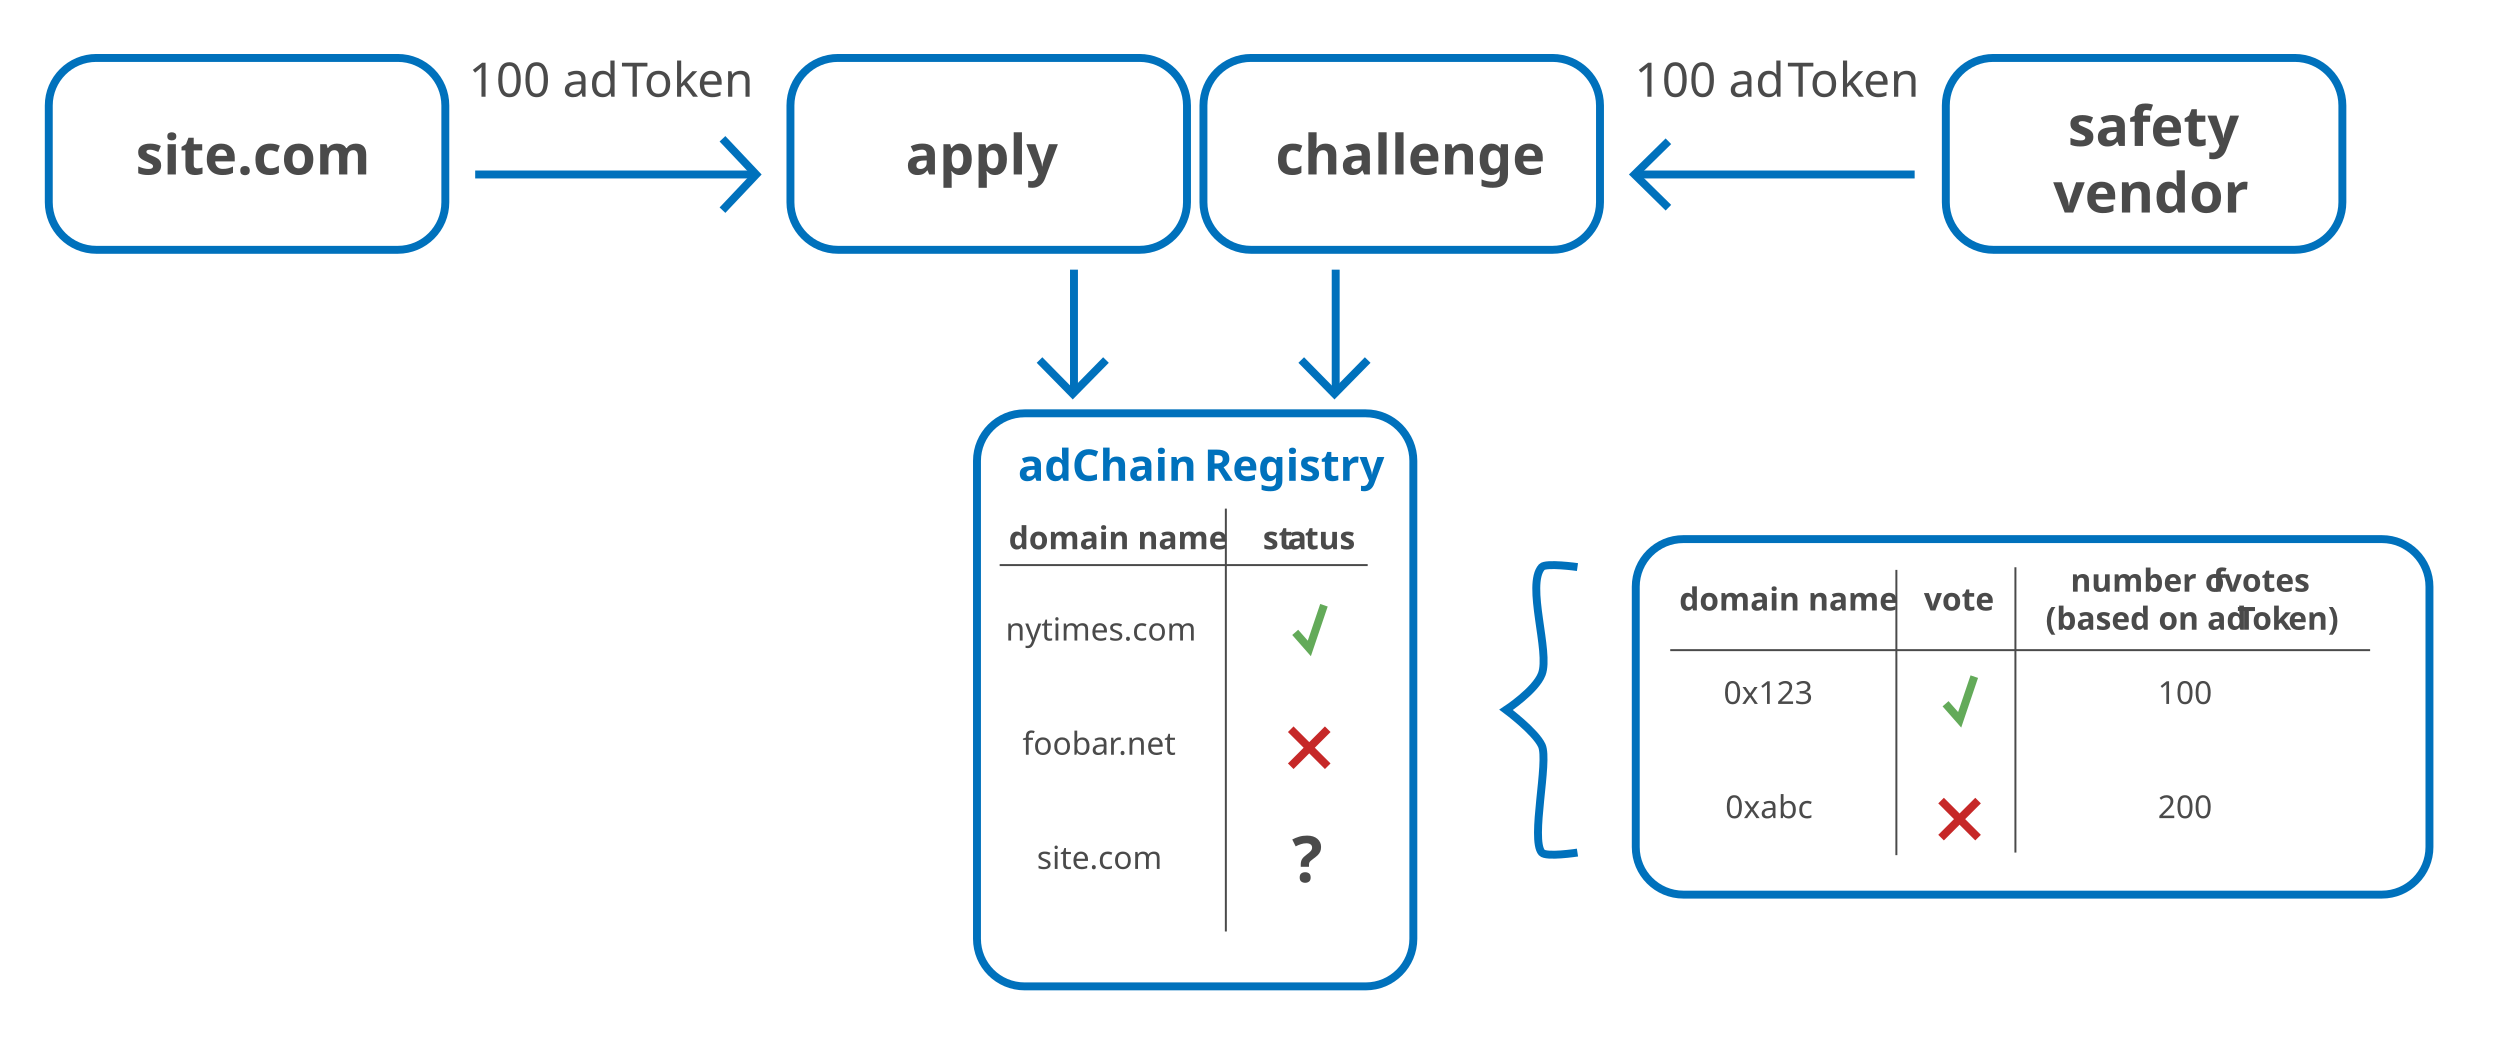
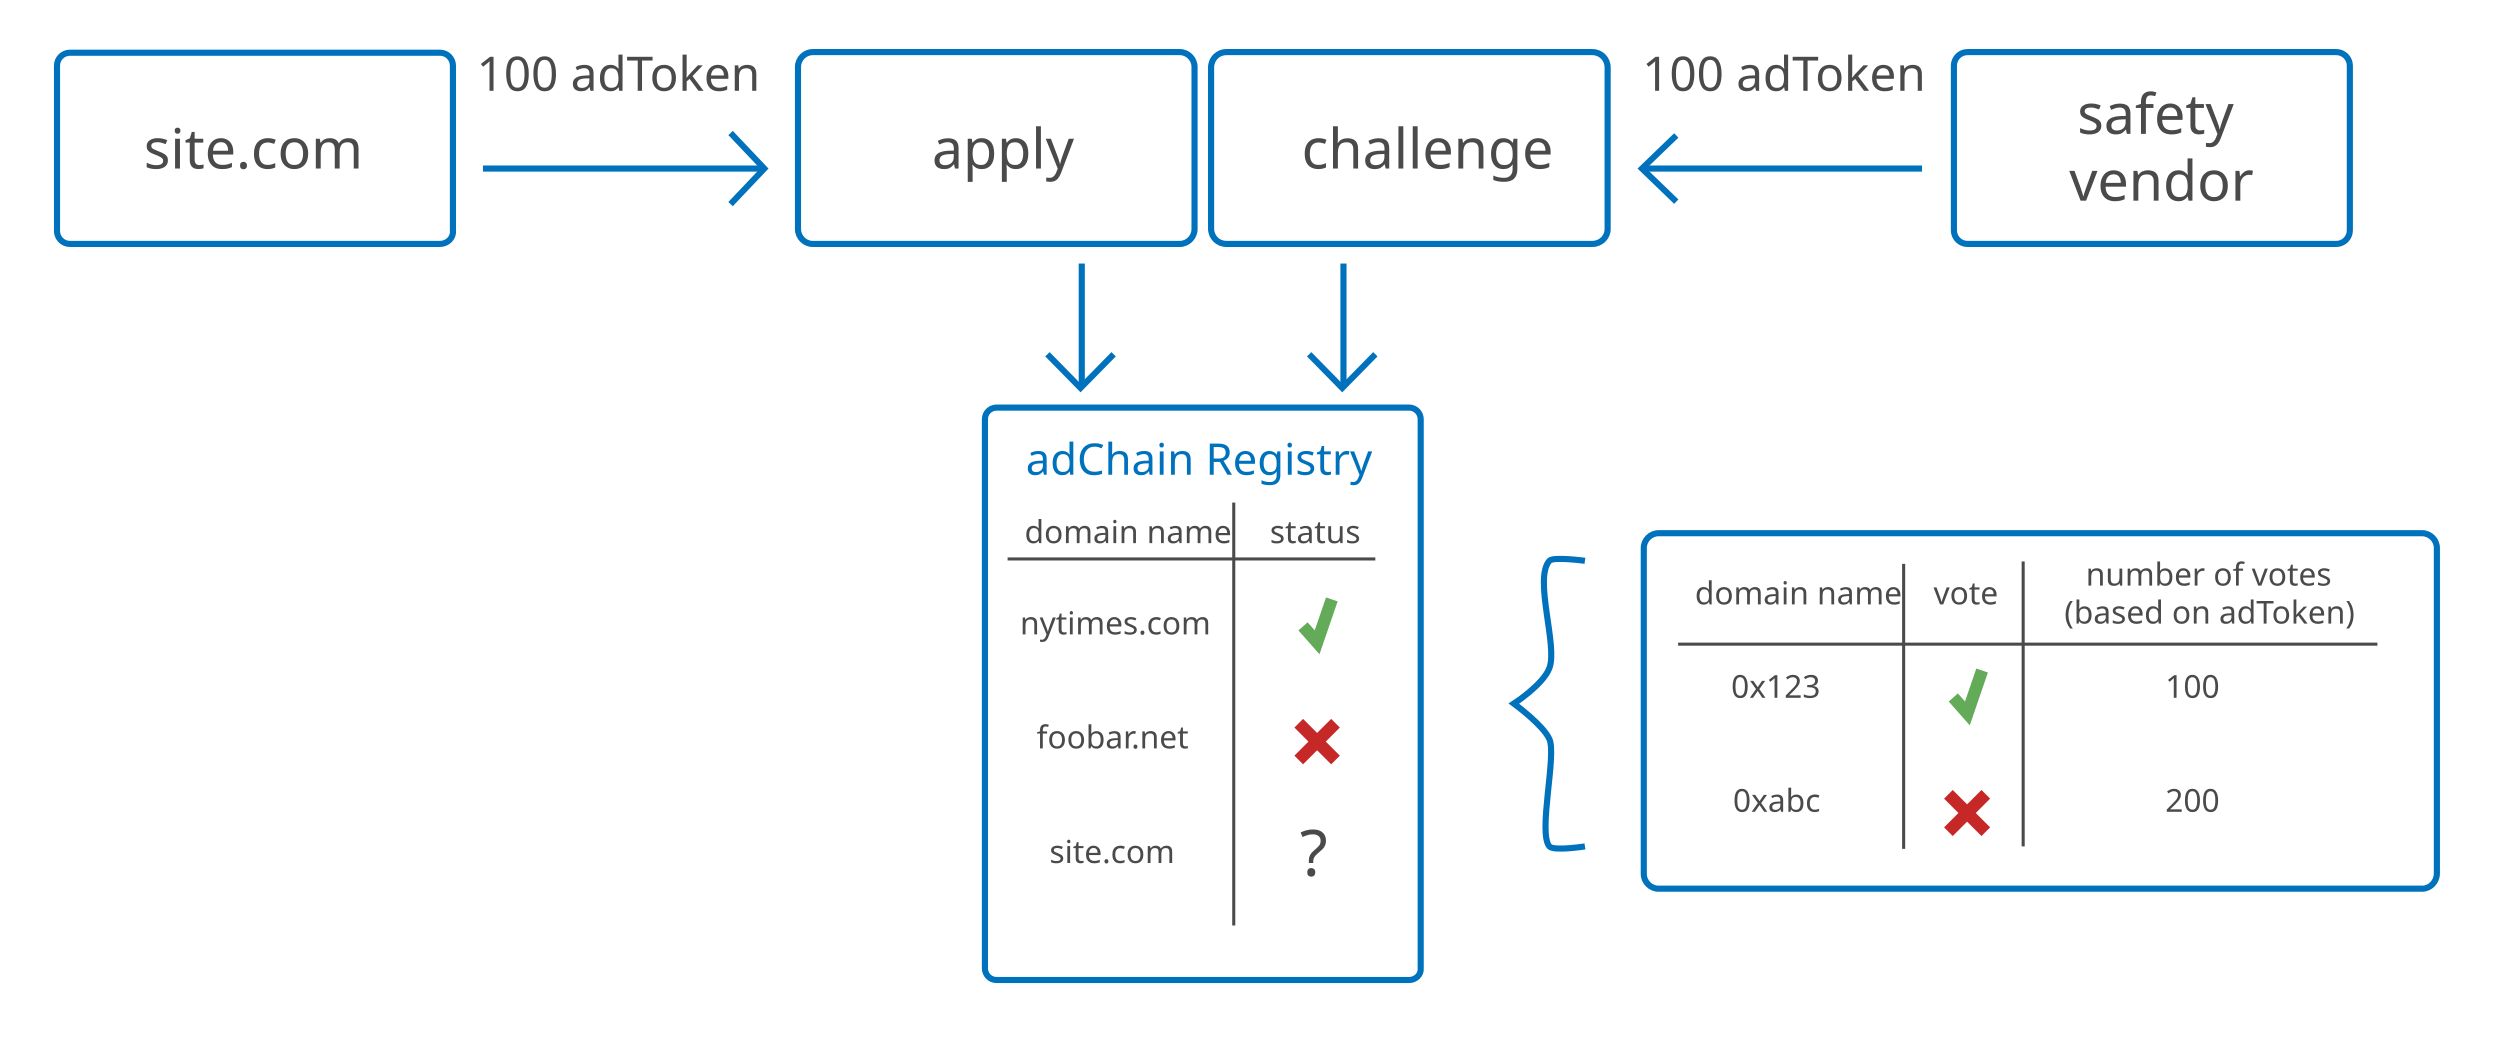
- <svg xmlns="http://www.w3.org/2000/svg" id="Layer_1" data-name="Layer 1" viewBox="0 0 630.44 263.82">
-   <defs>
-     <style>.cls-1,.cls-10,.cls-8,.cls-9{fill:none;stroke-miterlimit:10;}.cls-1{stroke:#0071BC;}.cls-1,.cls-10,.cls-9{stroke-width:2px;}.cls-2{font-size:14px;}.cls-11,.cls-2,.cls-3,.cls-6,.cls-7{fill:#4a4a4a;}.cls-11,.cls-2,.cls-3,.cls-5,.cls-6,.cls-7{font-family:Avenir Next;}.cls-11,.cls-2,.cls-5,.cls-6{font-weight:700;}.cls-3{font-size:12px;}.cls-4{letter-spacing:-1px;}.cls-5{font-size:11px;fill:#0071BC;}.cls-6,.cls-7{font-size:8px;}.cls-8{stroke:#4a4a4a;stroke-width:0.5px;}.cls-9{stroke:#63aa59;}.cls-10{stroke:#c62828;}.cls-11{font-size:16.16px;}.cls-12{white-space:pre;}</style>
-   </defs>
-   <rect class="cls-1" x="12.3" y="14.61" width="100" height="48.39" rx="12" ry="12" />
-   <rect class="cls-1" x="199.33" y="14.61" width="100" height="48.39" rx="12" ry="12" />
-   <rect class="cls-1" x="303.48" y="14.61" width="100" height="48.39" rx="12" ry="12" />
-   <rect class="cls-1" x="490.69" y="14.61" width="100" height="48.39" rx="12" ry="12" />
-   <rect class="cls-1" x="246.37" y="104.23" width="110.04" height="144.51" rx="12" ry="12" />
-   <path class="cls-1" d="M397.8,143s-8-1.12-9,0c-4,4.44,2.13,21.45,0,27-1.58,4.13-9,9-9,9s7.37,5.48,9,9c1.83,4-2.88,23.71,0,27,1.07,1.22,9,0,9,0" />
-   <rect class="cls-1" x="412.5" y="135.95" width="200.15" height="89.65" rx="12" ry="12" />
-   <line class="cls-1" x1="190.83" y1="44" x2="119.83" y2="44" />
-   <polyline class="cls-1" points="182.19 53 190.69 44 182.19 35" />
-   <line class="cls-1" x1="412.83" y1="44" x2="482.83" y2="44" />
-   <polyline class="cls-1" points="420.73 52.38 412.2 44 420.73 35.62" />
-   <line class="cls-1" x1="270.83" y1="99" x2="270.83" y2="68" />
-   <polyline class="cls-1" points="278.9 90.79 270.52 99.31 262.14 90.79" />
-   <text class="cls-2" transform="translate(34.22 44)">site.com</text>
-   <text class="cls-2" transform="translate(228.36 44)">apply</text>
-   <text class="cls-2" transform="translate(321.65 44)">challenge</text>
-   <text class="cls-2" transform="translate(521.48 36.8)">safety<tspan x="-3.72" y="16.8">vendor</tspan>
+ <svg xmlns="http://www.w3.org/2000/svg" version="1.1" id="Layer_1" x="0px" y="0px" viewBox="0 0 407.9 170.1" style="enable-background:new 0 0 407.9 170.1;" xml:space="preserve">
+   <style type="text/css">
+ 	.st0{fill:#FAFAFA;}
+ 	.st1{fill:#424242;}
+ 	.st2{fill:none;stroke:url(#SVGID_1_);stroke-width:2;stroke-miterlimit:10;}
+ 	.st3{fill:#E0E0E0;}
+ 	.st4{fill:none;stroke:url(#SVGID_2_);stroke-miterlimit:10;}
+ 	.st5{fill:none;stroke:url(#SVGID_3_);stroke-width:2;stroke-miterlimit:10;}
+ 	.st6{fill:none;stroke:url(#SVGID_4_);stroke-miterlimit:10;}
+ 	.st7{fill:none;stroke:#0071BC;stroke-miterlimit:10;}
+ 	.st8{fill:none;stroke:#0071BC;stroke-width:2;stroke-miterlimit:10;}
+ 	.st9{fill:#4A4A4A;}
+ 	.st10{fill:#0071BC;}
+ 	.st11{fill:none;stroke:#4A4A4A;stroke-width:0.5;stroke-miterlimit:10;}
+ 	.st12{fill:none;stroke:#63AA59;stroke-width:2;stroke-miterlimit:10;}
+ 	.st13{fill:none;stroke:#C62828;stroke-width:2;stroke-miterlimit:10;}
+ 	.st14{fill:none;stroke:url(#SVGID_5_);stroke-miterlimit:10;}
+ 	.st15{fill:none;stroke:#BDBDBD;stroke-miterlimit:10;}
+ 	.st16{fill:none;stroke:url(#SVGID_6_);stroke-width:2;stroke-miterlimit:10;}
+ 	.st17{fill:none;stroke:url(#SVGID_7_);stroke-width:2;stroke-miterlimit:10;}
+ 	.st18{fill:none;stroke:url(#SVGID_8_);stroke-miterlimit:10;}
+ 	.st19{fill:none;stroke:url(#SVGID_9_);stroke-width:2;stroke-miterlimit:10;}
+ 	.st20{fill:none;stroke:url(#SVGID_10_);stroke-miterlimit:10;}
+ 	.st21{fill:none;stroke:url(#SVGID_11_);stroke-miterlimit:10;}
+ 	.st22{fill:none;stroke:url(#SVGID_12_);stroke-width:2;stroke-miterlimit:10;}
+ 	.st23{fill:none;stroke:url(#SVGID_13_);stroke-width:2;stroke-miterlimit:10;}
+ 	.st24{fill:none;stroke:url(#SVGID_14_);stroke-width:2;stroke-miterlimit:10;}
+ 	.st25{fill:none;stroke:url(#SVGID_15_);stroke-width:2;stroke-miterlimit:10;}
+ 	.st26{fill:none;stroke:url(#SVGID_16_);stroke-width:2;stroke-miterlimit:10;}
+ 	.st27{fill:none;stroke:url(#SVGID_17_);stroke-width:2;stroke-miterlimit:10;}
+ 	.st28{fill:none;stroke:url(#SVGID_18_);stroke-width:2;stroke-miterlimit:10;}
+ 	.st29{fill:none;stroke:url(#SVGID_19_);stroke-width:2;stroke-miterlimit:10;}
+ 	.st30{fill:#0A6AB8;}
+ 	.st31{fill:#1E4DA7;}
+ 	.st32{fill:url(#SVGID_22_);}
+ 	.st33{fill:url(#SVGID_23_);}
+ 	.st34{fill:url(#SVGID_24_);}
+ 	.st35{fill:url(#SVGID_25_);}
+ 	.st36{fill:url(#SVGID_26_);}
+ 	.st37{fill:url(#SVGID_27_);}
+ 	.st38{fill:url(#SVGID_28_);}
+ 	.st39{fill:url(#SVGID_29_);}
+ 	.st40{fill:url(#SVGID_30_);}
+ 	.st41{fill:url(#SVGID_31_);}
+ 	.st42{fill:url(#SVGID_32_);}
+ 	.st43{fill:url(#SVGID_33_);}
+ 	.st44{fill:url(#SVGID_34_);}
+ 	.st45{fill:url(#SVGID_35_);}
+ 	.st46{fill:url(#SVGID_36_);}
+ 	.st47{fill:url(#SVGID_37_);}
+ 	.st48{fill:url(#SVGID_38_);}
+ 	.st49{fill:url(#SVGID_39_);}
+ 	.st50{fill:url(#SVGID_40_);}
+ 	.st51{fill:url(#SVGID_41_);}
+ 	.st52{fill:url(#SVGID_42_);}
+ 	.st53{fill:url(#SVGID_43_);}
+ 	.st54{fill:url(#SVGID_44_);}
+ 	.st55{fill:url(#SVGID_45_);}
+ 	.st56{fill:url(#SVGID_46_);}
+ 	.st57{fill:url(#SVGID_47_);}
+ 	.st58{fill:url(#SVGID_48_);}
+ 	.st59{fill:url(#SVGID_49_);}
+ 	.st60{fill:url(#SVGID_50_);}
+ 	.st61{fill:url(#SVGID_51_);}
+ 	.st62{fill:url(#SVGID_52_);}
+ 	.st63{fill:url(#SVGID_53_);}
+ 	.st64{font-family:'TitilliumWeb-SemiBold';}
+ 	.st65{font-size:9.055px;}
+ 	.st66{font-family:'TitilliumWeb-Light';}
+ 	.st67{font-size:7.762px;}
+ 	.st68{font-family:'TitilliumWeb-Bold';}
+ 	.st69{font-size:7.115px;}
+ 	.st70{font-size:5.175px;}
+ 	.st71{font-family:'TitilliumWeb-Regular';}
+ 	.st72{font-family:'AvenirNext-Bold';}
+ 	.st73{font-size:10.454px;}
+ 	.st74{font-family:'AvenirNext-Medium';}
+ </style>
+   <path class="st7" d="M71.8,39.8H11.4c-1.2,0-2.1-1-2.1-2.1v-27c0-1.2,1-2.1,2.1-2.1h60.4c1.2,0,2.1,1,2.1,2.1v27  C74,38.8,73,39.8,71.8,39.8z" />
+   <path class="st7" d="M192.5,39.8h-59.9c-1.3,0-2.4-1.1-2.4-2.4V10.9c0-1.3,1.1-2.4,2.4-2.4h59.9c1.3,0,2.4,1.1,2.4,2.4v26.5  C194.9,38.7,193.8,39.8,192.5,39.8z" />
+   <path class="st7" d="M259.8,39.8h-59.7c-1.4,0-2.5-1.1-2.5-2.5V11c0-1.4,1.1-2.5,2.5-2.5h59.7c1.4,0,2.5,1.1,2.5,2.5v26.4  C262.3,38.7,261.2,39.8,259.8,39.8z" />
+   <path class="st7" d="M381.2,39.8h-60.2c-1.2,0-2.2-1-2.2-2.2V10.7c0-1.2,1-2.2,2.2-2.2h60.2c1.2,0,2.2,1,2.2,2.2v26.9  C383.4,38.8,382.4,39.8,381.2,39.8z" />
+   <path class="st7" d="M229.9,159.9h-67.3c-1.1,0-1.9-0.9-1.9-1.9V68.4c0-1.1,0.9-1.9,1.9-1.9h67.3c1.1,0,1.9,0.9,1.9,1.9V158  C231.9,159,231,159.9,229.9,159.9z" />
+   <path class="st7" d="M258.6,91.5c0,0-5.2-0.7-5.8,0c-2.6,2.9,1.4,13.9,0,17.5c-1,2.7-5.8,5.8-5.8,5.8s4.8,3.5,5.8,5.8  c1.2,2.6-1.9,15.3,0,17.5c0.7,0.8,5.8,0,5.8,0" />
+   <path class="st7" d="M395.2,145H270.6c-1.3,0-2.4-1.1-2.4-2.4V89.4c0-1.3,1.1-2.4,2.4-2.4h124.6c1.3,0,2.4,1.1,2.4,2.4v53.1  C397.6,143.9,396.5,145,395.2,145z" />
+   <g>
+     <line class="st7" x1="124.8" y1="27.5" x2="78.8" y2="27.5" />
+     <polyline class="st7" points="119.2,33.3 124.7,27.5 119.2,21.7  " />
+   </g>
+   <g>
+     <line class="st7" x1="268.4" y1="27.5" x2="313.6" y2="27.5" />
+     <polyline class="st7" points="273.5,32.9 267.9,27.5 273.5,22.1  " />
+   </g>
+   <line class="st7" x1="176.5" y1="63.1" x2="176.5" y2="43" />
+   <polyline class="st7" points="181.7,57.8 176.3,63.3 170.9,57.8 " />
+   <text transform="matrix(1 0 0 1 23.4628 27.4963)" class="st9 st64 st65">site.com</text>
+   <text transform="matrix(1 0 0 1 152.0538 27.4963)" class="st9 st64 st65">apply</text>
+   <text transform="matrix(1 0 0 1 212.3787 27.4963)" class="st9 st64 st65">challenge</text>
+   <text transform="matrix(1 0 0 1 338.9213 21.8397)">
+     <tspan x="0" y="0" class="st9 st64 st65">safety</tspan>
+     <tspan x="-1.3" y="10.9" class="st9 st64 st65">vendor</tspan>
  </text>
-   <text class="cls-3" transform="translate(412.2 24.39)">100 ad<tspan class="cls-4" x="38.54" y="0">T</tspan>
-     <tspan x="44.22" y="0">o</tspan>
-     <tspan x="51.54" y="0">k</tspan>
-     <tspan x="57.65" y="0">en</tspan>
-   </text>
-   <text class="cls-3" transform="translate(118.18 24.39)">100 ad<tspan class="cls-4" x="38.54" y="0">T</tspan>
-     <tspan x="44.22" y="0">o</tspan>
-     <tspan x="51.54" y="0">k</tspan>
-     <tspan x="57.65" y="0">en</tspan>
-   </text>
-   <line class="cls-1" x1="336.83" y1="99" x2="336.83" y2="68" />
-   <polyline class="cls-1" points="344.9 90.79 336.52 99.31 328.14 90.79" />
-   <text class="cls-5" transform="translate(256.7 121.24)">adChain <tspan x="46.91" y="0">R</tspan>
-     <tspan x="54.08" y="0">egistry</tspan>
-   </text>
-   <text class="cls-6" transform="translate(254.38 138.5)">domain name</text>
-   <text class="cls-6" transform="translate(318.46 138.5)">st<tspan x="6.27" y="0">a</tspan>
-     <tspan x="10.59" y="0">tus</tspan>
-   </text>
-   <text class="cls-7" transform="translate(253.58 161.52)">nytimes.com<tspan x="4.25" y="28.8">fooba</tspan>
-     <tspan x="25.92" y="28.8">r</tspan>
-     <tspan x="28.43" y="28.8">.net</tspan>
-     <tspan x="7.89" y="57.6">site.com</tspan>
-   </text>
-   <line class="cls-8" x1="309.13" y1="128.26" x2="309.13" y2="234.9" />
-   <line class="cls-8" x1="344.9" y1="142.5" x2="252.09" y2="142.5" />
-   <polyline class="cls-9" points="326.62 159.47 330.18 163.52 333.87 152.63" />
-   <line class="cls-10" x1="334.82" y1="183.89" x2="325.49" y2="193.23" />
-   <line class="cls-10" x1="334.82" y1="193.23" x2="325.49" y2="183.89" />
-   <text class="cls-11" transform="translate(325.83 222.42)">?</text>
-   <text class="cls-6" transform="translate(423.47 153.94)">domain name</text>
-   <text class="cls-6" transform="translate(485.16 153.94)">vote</text>
-   <line class="cls-8" x1="478.22" y1="143.71" x2="478.22" y2="215.65" />
-   <line class="cls-8" x1="597.69" y1="163.95" x2="421.19" y2="163.95" />
-   <polyline class="cls-9" points="490.62 177.47 494.18 181.52 497.87 170.63" />
-   <line class="cls-10" x1="498.82" y1="201.89" x2="489.49" y2="211.23" />
-   <line class="cls-10" x1="498.82" y1="211.23" x2="489.49" y2="201.89" />
-   <text class="cls-7" transform="translate(434.63 177.52)">0x123<tspan x="0.45" y="28.8">0xabc</tspan>
-   </text>
-   <line class="cls-8" x1="508.24" y1="143.05" x2="508.24" y2="215" />
-   <text class="cls-6" transform="translate(522.13 149.2)">number o<tspan x="35.9" y="0">f</tspan>
-     <tspan class="cls-12" x="38.68" y="0"> votes</tspan>
-     <tspan x="-6.28" y="9.6">(based on ad</tspan>
-     <tspan x="42.06" y="9.6">T</tspan>
-     <tspan x="45.84" y="9.6">o</tspan>
-     <tspan x="50.72" y="9.6">k</tspan>
-     <tspan x="54.92" y="9.6">en)</tspan>
-   </text>
-   <text class="cls-7" transform="translate(544.14 177.52)">100<tspan x="0" y="28.8">200</tspan>
-   </text>
+   <text transform="matrix(1 0 0 1 267.9486 14.8127)" class="st9 st66 st67">100 adToken</text>
+   <text transform="matrix(1 0 0 1 77.7738 14.8122)" class="st9 st66 st67">100 adToken</text>
+   <line class="st7" x1="219.2" y1="63.1" x2="219.2" y2="43" />
+   <polyline class="st7" points="224.4,57.8 219,63.3 213.6,57.8 " />
+   <text transform="matrix(1 0 0 1 167.3651 77.4577)" class="st10 st68 st69">adChain Registry</text>
+   <g>
+     <text transform="matrix(1 0 0 1 167.1718 88.6188)" class="st9 st68 st70">domain name</text>
+   </g>
+   <g>
+     <text transform="matrix(1 0 0 1 207.1932 88.6188)" class="st9 st68 st70">status</text>
+   </g>
+   <g>
+     <text transform="matrix(1 0 0 1 166.4276 103.5075)">
+       <tspan x="0" y="0" class="st9 st71 st70">nytimes.com</tspan>
+       <tspan x="2.7" y="18.6" class="st9 st71 st70">foobar.net</tspan>
+       <tspan x="4.8" y="37.3" class="st9 st71 st70">site.com</tspan>
+     </text>
+   </g>
+   <line class="st11" x1="201.3" y1="82" x2="201.3" y2="151" />
+   <line class="st11" x1="224.4" y1="91.2" x2="164.4" y2="91.2" />
+   <polyline class="st12" points="212.6,102.2 214.9,104.8 217.3,97.8 " />
+   <g>
+     <line class="st13" x1="217.9" y1="118" x2="211.9" y2="124" />
+     <line class="st13" x1="217.9" y1="124" x2="211.9" y2="118" />
+   </g>
+   <text transform="matrix(1 0 0 1 212.0804 142.8971)" class="st9 st72 st73">?</text>
+   <g>
+     <text transform="matrix(1 0 0 1 276.5419 98.6086)" class="st9 st68 st70">domain name</text>
+   </g>
+   <g>
+     <text transform="matrix(1 0 0 1 315.4789 98.6086)" class="st9 st68 st70">vote</text>
+   </g>
+   <line class="st11" x1="310.6" y1="92" x2="310.6" y2="138.5" />
+   <line class="st11" x1="387.9" y1="105.1" x2="273.8" y2="105.1" />
+   <polyline class="st12" points="318.7,113.8 321,116.4 323.4,109.4 " />
+   <g>
+     <line class="st13" x1="324" y1="129.6" x2="317.9" y2="135.7" />
+     <line class="st13" x1="324" y1="135.7" x2="317.9" y2="129.6" />
+   </g>
+   <g>
+     <text transform="matrix(1 0 0 1 282.453 113.8551)">
+       <tspan x="0" y="0" class="st9 st74 st70">0x123</tspan>
+       <tspan x="0.3" y="18.6" class="st9 st74 st70">0xabc</tspan>
+     </text>
+   </g>
+   <line class="st11" x1="330.1" y1="91.6" x2="330.1" y2="138.1" />
+   <g>
+     <text transform="matrix(1 0 0 1 340.3148 95.5422)">
+       <tspan x="0" y="0" class="st9 st68 st70">number of votes</tspan>
+       <tspan x="-3.5" y="6.2" class="st9 st68 st70">(based on adToken)</tspan>
+     </text>
+   </g>
+   <g>
+     <text transform="matrix(1 0 0 1 353.2836 113.8556)">
+       <tspan x="0" y="0" class="st9 st74 st70">100</tspan>
+       <tspan x="0" y="18.6" class="st9 st74 st70">200</tspan>
+     </text>
+   </g>
</svg>
